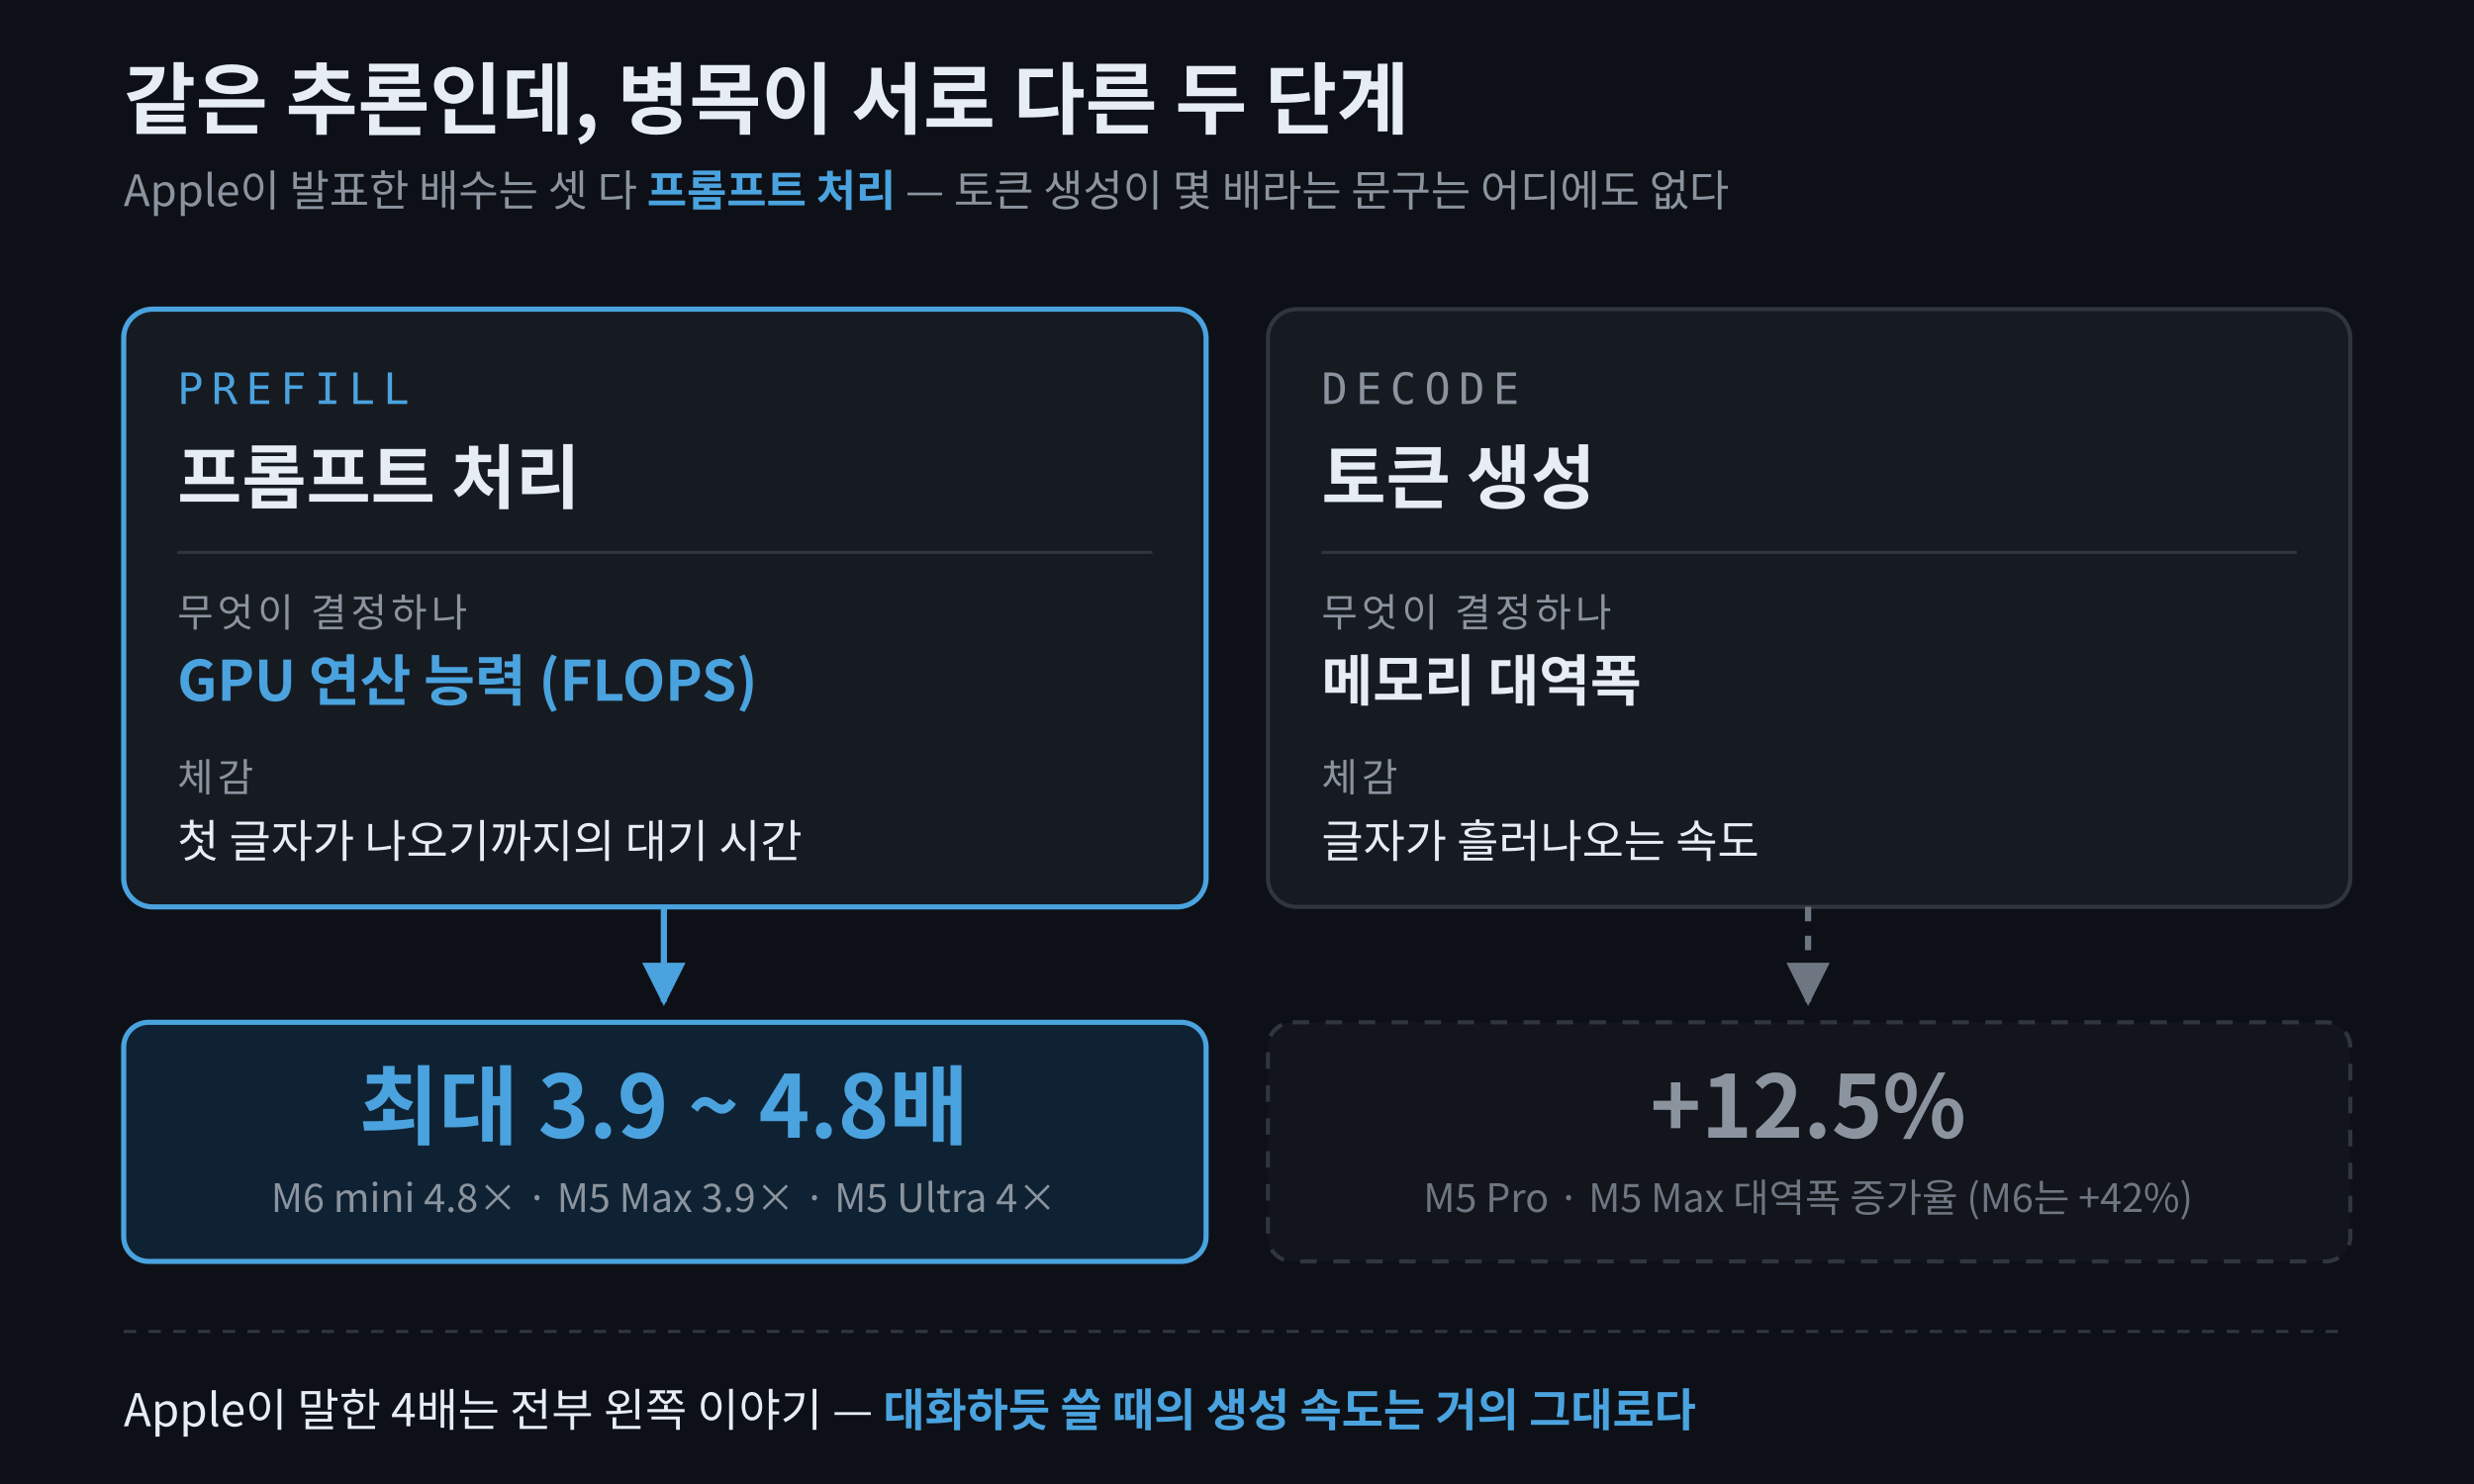
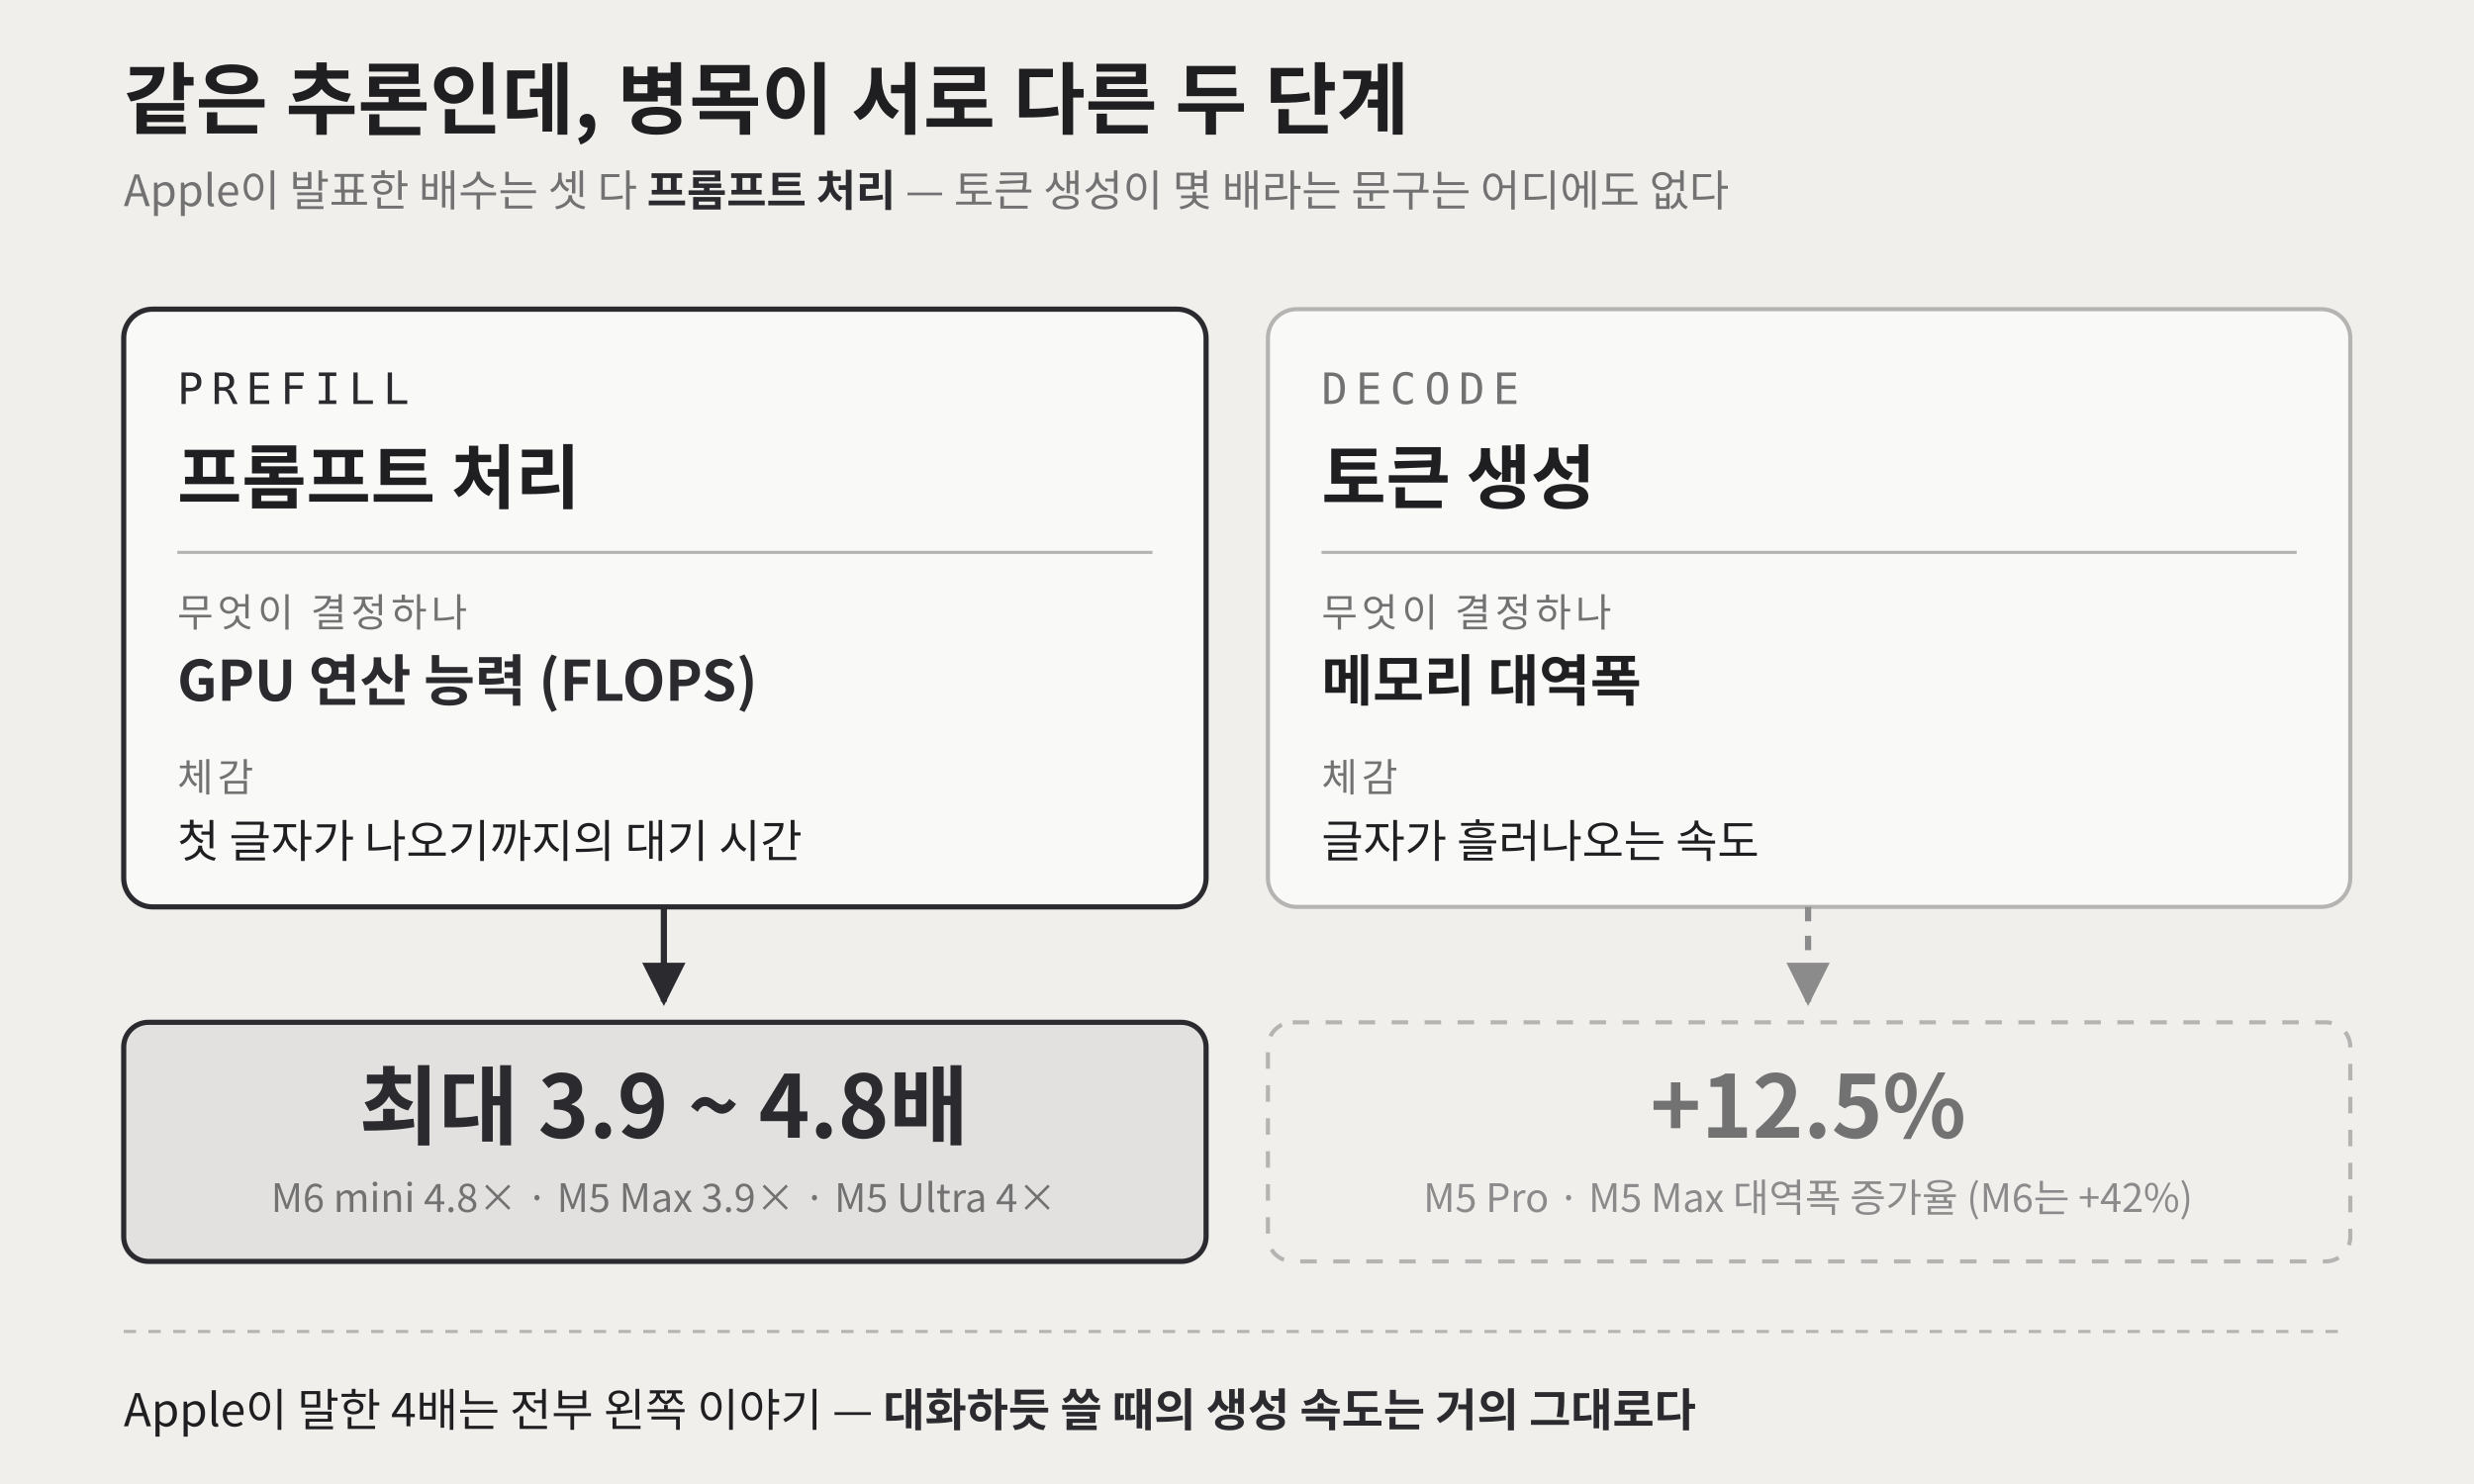
<svg xmlns="http://www.w3.org/2000/svg" width="1200" height="720" viewBox="0 0 1200 720" font-family="'Noto Sans KR','Noto Sans CJK KR','Apple SD Gothic Neo',sans-serif">
  <defs>
    <marker id="b1a" viewBox="0 0 10 10" refX="9" refY="5" markerWidth="7" markerHeight="7" orient="auto-start-reverse">
-       <path d="M0 0 L10 5 L0 10 z" fill="#4aa3df" />
+       <path d="M0 0 L10 5 L0 10 z" fill="#2b2b2f" />
    </marker>
    <marker id="b1g" viewBox="0 0 10 10" refX="9" refY="5" markerWidth="7" markerHeight="7" orient="auto-start-reverse">
-       <path d="M0 0 L10 5 L0 10 z" fill="#6e7681" />
+       <path d="M0 0 L10 5 L0 10 z" fill="#8c8b8b" />
    </marker>
  </defs>
-   <rect width="1200" height="720" fill="#0d1117" />
-   <text x="60" y="62" fill="#e6edf3" font-size="38" font-weight="800">같은 추론인데, 병목이 서로 다른 두 단계</text>
-   <text x="60" y="100" fill="#8b949e" font-size="21">Apple이 발표한 배수는 셋 다 <tspan fill="#4aa3df" font-weight="700">프롬프트 처리</tspan> — 토큰 생성이 몇 배라는 문구는 어디에도 없다</text>
-   <rect x="60" y="150" width="525" height="290" rx="14" fill="#161b22" stroke="#4aa3df" stroke-width="2.5" />
-   <text x="86" y="196" fill="#4aa3df" font-size="21" font-family="monospace" letter-spacing="4">PREFILL</text>
-   <text x="86" y="244" fill="#e6edf3" font-size="34" font-weight="800">프롬프트 처리</text>
-   <line x1="86" y1="268" x2="559" y2="268" stroke="#30363d" stroke-width="1.5" />
-   <text x="86" y="304" fill="#8b949e" font-size="19" letter-spacing="2">무엇이 결정하나</text>
-   <text x="86" y="340" fill="#4aa3df" font-size="27" font-weight="800">GPU 연산 능력 (FLOPS)</text>
-   <text x="86" y="384" fill="#8b949e" font-size="19" letter-spacing="2">체감</text>
-   <text x="86" y="416" fill="#e6edf3" font-size="22">첫 글자가 나오기까지의 대기 시간</text>
-   <path d="M322 440 L 322 486" stroke="#4aa3df" stroke-width="3" marker-end="url(#b1a)" />
-   <rect x="60" y="496" width="525" height="116" rx="12" fill="#0f2233" stroke="#4aa3df" stroke-width="2.5" />
-   <text x="322" y="552" fill="#4aa3df" font-size="42" font-weight="800" text-anchor="middle">최대 3.9 ~ 4.8배</text>
-   <text x="322" y="588" fill="#8b949e" font-size="19" text-anchor="middle">M6 mini 4.8× · M5 Max 3.9× · M5 Ultra 4×</text>
-   <rect x="615" y="150" width="525" height="290" rx="14" fill="#161b22" stroke="#30363d" stroke-width="2" />
-   <text x="641" y="196" fill="#8b949e" font-size="21" font-family="monospace" letter-spacing="4">DECODE</text>
-   <text x="641" y="244" fill="#e6edf3" font-size="34" font-weight="800">토큰 생성</text>
-   <line x1="641" y1="268" x2="1114" y2="268" stroke="#30363d" stroke-width="1.5" />
-   <text x="641" y="304" fill="#8b949e" font-size="19" letter-spacing="2">무엇이 결정하나</text>
-   <text x="641" y="340" fill="#e6edf3" font-size="27" font-weight="800">메모리 대역폭</text>
-   <text x="641" y="384" fill="#8b949e" font-size="19" letter-spacing="2">체감</text>
-   <text x="641" y="416" fill="#e6edf3" font-size="22">글자가 흘러나오는 속도</text>
-   <path d="M877 440 L 877 486" stroke="#6e7681" stroke-width="3" stroke-dasharray="7 7" marker-end="url(#b1g)" />
-   <rect x="615" y="496" width="525" height="116" rx="12" fill="#12151b" stroke="#30363d" stroke-width="2" stroke-dasharray="8 8" />
-   <text x="877" y="552" fill="#8b949e" font-size="42" font-weight="800" text-anchor="middle">+12.5%</text>
-   <text x="877" y="588" fill="#6e7681" font-size="19" text-anchor="middle">M5 Pro · M5 Max 대역폭 증가율 (M6는 +42%)</text>
-   <line x1="60" y1="646" x2="1140" y2="646" stroke="#30363d" stroke-width="1.5" stroke-dasharray="6 6" />
-   <text x="60" y="692" fill="#e6edf3" font-size="22">Apple이 말한 4배는 전부 왼쪽 이야기 — <tspan fill="#4aa3df" font-weight="700">대화하듯 쓸 때의 생성 속도는 거의 그대로다</tspan>
+   <rect width="1200" height="720" fill="#f0efec" />
+   <text x="60" y="62" fill="#1f1f22" font-size="38" font-weight="800">같은 추론인데, 병목이 서로 다른 두 단계</text>
+   <text x="60" y="100" fill="#737273" font-size="21">Apple이 발표한 배수는 셋 다 <tspan fill="#2b2b2f" font-weight="700">프롬프트 처리</tspan> — 토큰 생성이 몇 배라는 문구는 어디에도 없다</text>
+   <rect x="60" y="150" width="525" height="290" rx="14" fill="#f9f9f8" stroke="#2b2b2f" stroke-width="2.5" />
+   <text x="86" y="196" fill="#2b2b2f" font-size="21" font-family="monospace" letter-spacing="4">PREFILL</text>
+   <text x="86" y="244" fill="#1f1f22" font-size="34" font-weight="800">프롬프트 처리</text>
+   <line x1="86" y1="268" x2="559" y2="268" stroke="#b5b4b3" stroke-width="1.5" />
+   <text x="86" y="304" fill="#737273" font-size="19" letter-spacing="2">무엇이 결정하나</text>
+   <text x="86" y="340" fill="#2b2b2f" font-size="27" font-weight="800">GPU 연산 능력 (FLOPS)</text>
+   <text x="86" y="384" fill="#737273" font-size="19" letter-spacing="2">체감</text>
+   <text x="86" y="416" fill="#1f1f22" font-size="22">첫 글자가 나오기까지의 대기 시간</text>
+   <path d="M322 440 L 322 486" stroke="#2b2b2f" stroke-width="3" marker-end="url(#b1a)" />
+   <rect x="60" y="496" width="525" height="116" rx="12" fill="#e2e1df" stroke="#2b2b2f" stroke-width="2.5" />
+   <text x="322" y="552" fill="#2b2b2f" font-size="42" font-weight="800" text-anchor="middle">최대 3.9 ~ 4.8배</text>
+   <text x="322" y="588" fill="#737273" font-size="19" text-anchor="middle">M6 mini 4.8× · M5 Max 3.9× · M5 Ultra 4×</text>
+   <rect x="615" y="150" width="525" height="290" rx="14" fill="#f9f9f8" stroke="#b5b4b3" stroke-width="2" />
+   <text x="641" y="196" fill="#737273" font-size="21" font-family="monospace" letter-spacing="4">DECODE</text>
+   <text x="641" y="244" fill="#1f1f22" font-size="34" font-weight="800">토큰 생성</text>
+   <line x1="641" y1="268" x2="1114" y2="268" stroke="#b5b4b3" stroke-width="1.5" />
+   <text x="641" y="304" fill="#737273" font-size="19" letter-spacing="2">무엇이 결정하나</text>
+   <text x="641" y="340" fill="#1f1f22" font-size="27" font-weight="800">메모리 대역폭</text>
+   <text x="641" y="384" fill="#737273" font-size="19" letter-spacing="2">체감</text>
+   <text x="641" y="416" fill="#1f1f22" font-size="22">글자가 흘러나오는 속도</text>
+   <path d="M877 440 L 877 486" stroke="#8c8b8b" stroke-width="3" stroke-dasharray="7 7" marker-end="url(#b1g)" />
+   <rect x="615" y="496" width="525" height="116" rx="12" fill="#f0efec" stroke="#b5b4b3" stroke-width="2" stroke-dasharray="8 8" />
+   <text x="877" y="552" fill="#737273" font-size="42" font-weight="800" text-anchor="middle">+12.5%</text>
+   <text x="877" y="588" fill="#8c8b8b" font-size="19" text-anchor="middle">M5 Pro · M5 Max 대역폭 증가율 (M6는 +42%)</text>
+   <line x1="60" y1="646" x2="1140" y2="646" stroke="#b5b4b3" stroke-width="1.5" stroke-dasharray="6 6" />
+   <text x="60" y="692" fill="#1f1f22" font-size="22">Apple이 말한 4배는 전부 왼쪽 이야기 — <tspan fill="#2b2b2f" font-weight="700">대화하듯 쓸 때의 생성 속도는 거의 그대로다</tspan>
  </text>
</svg>
